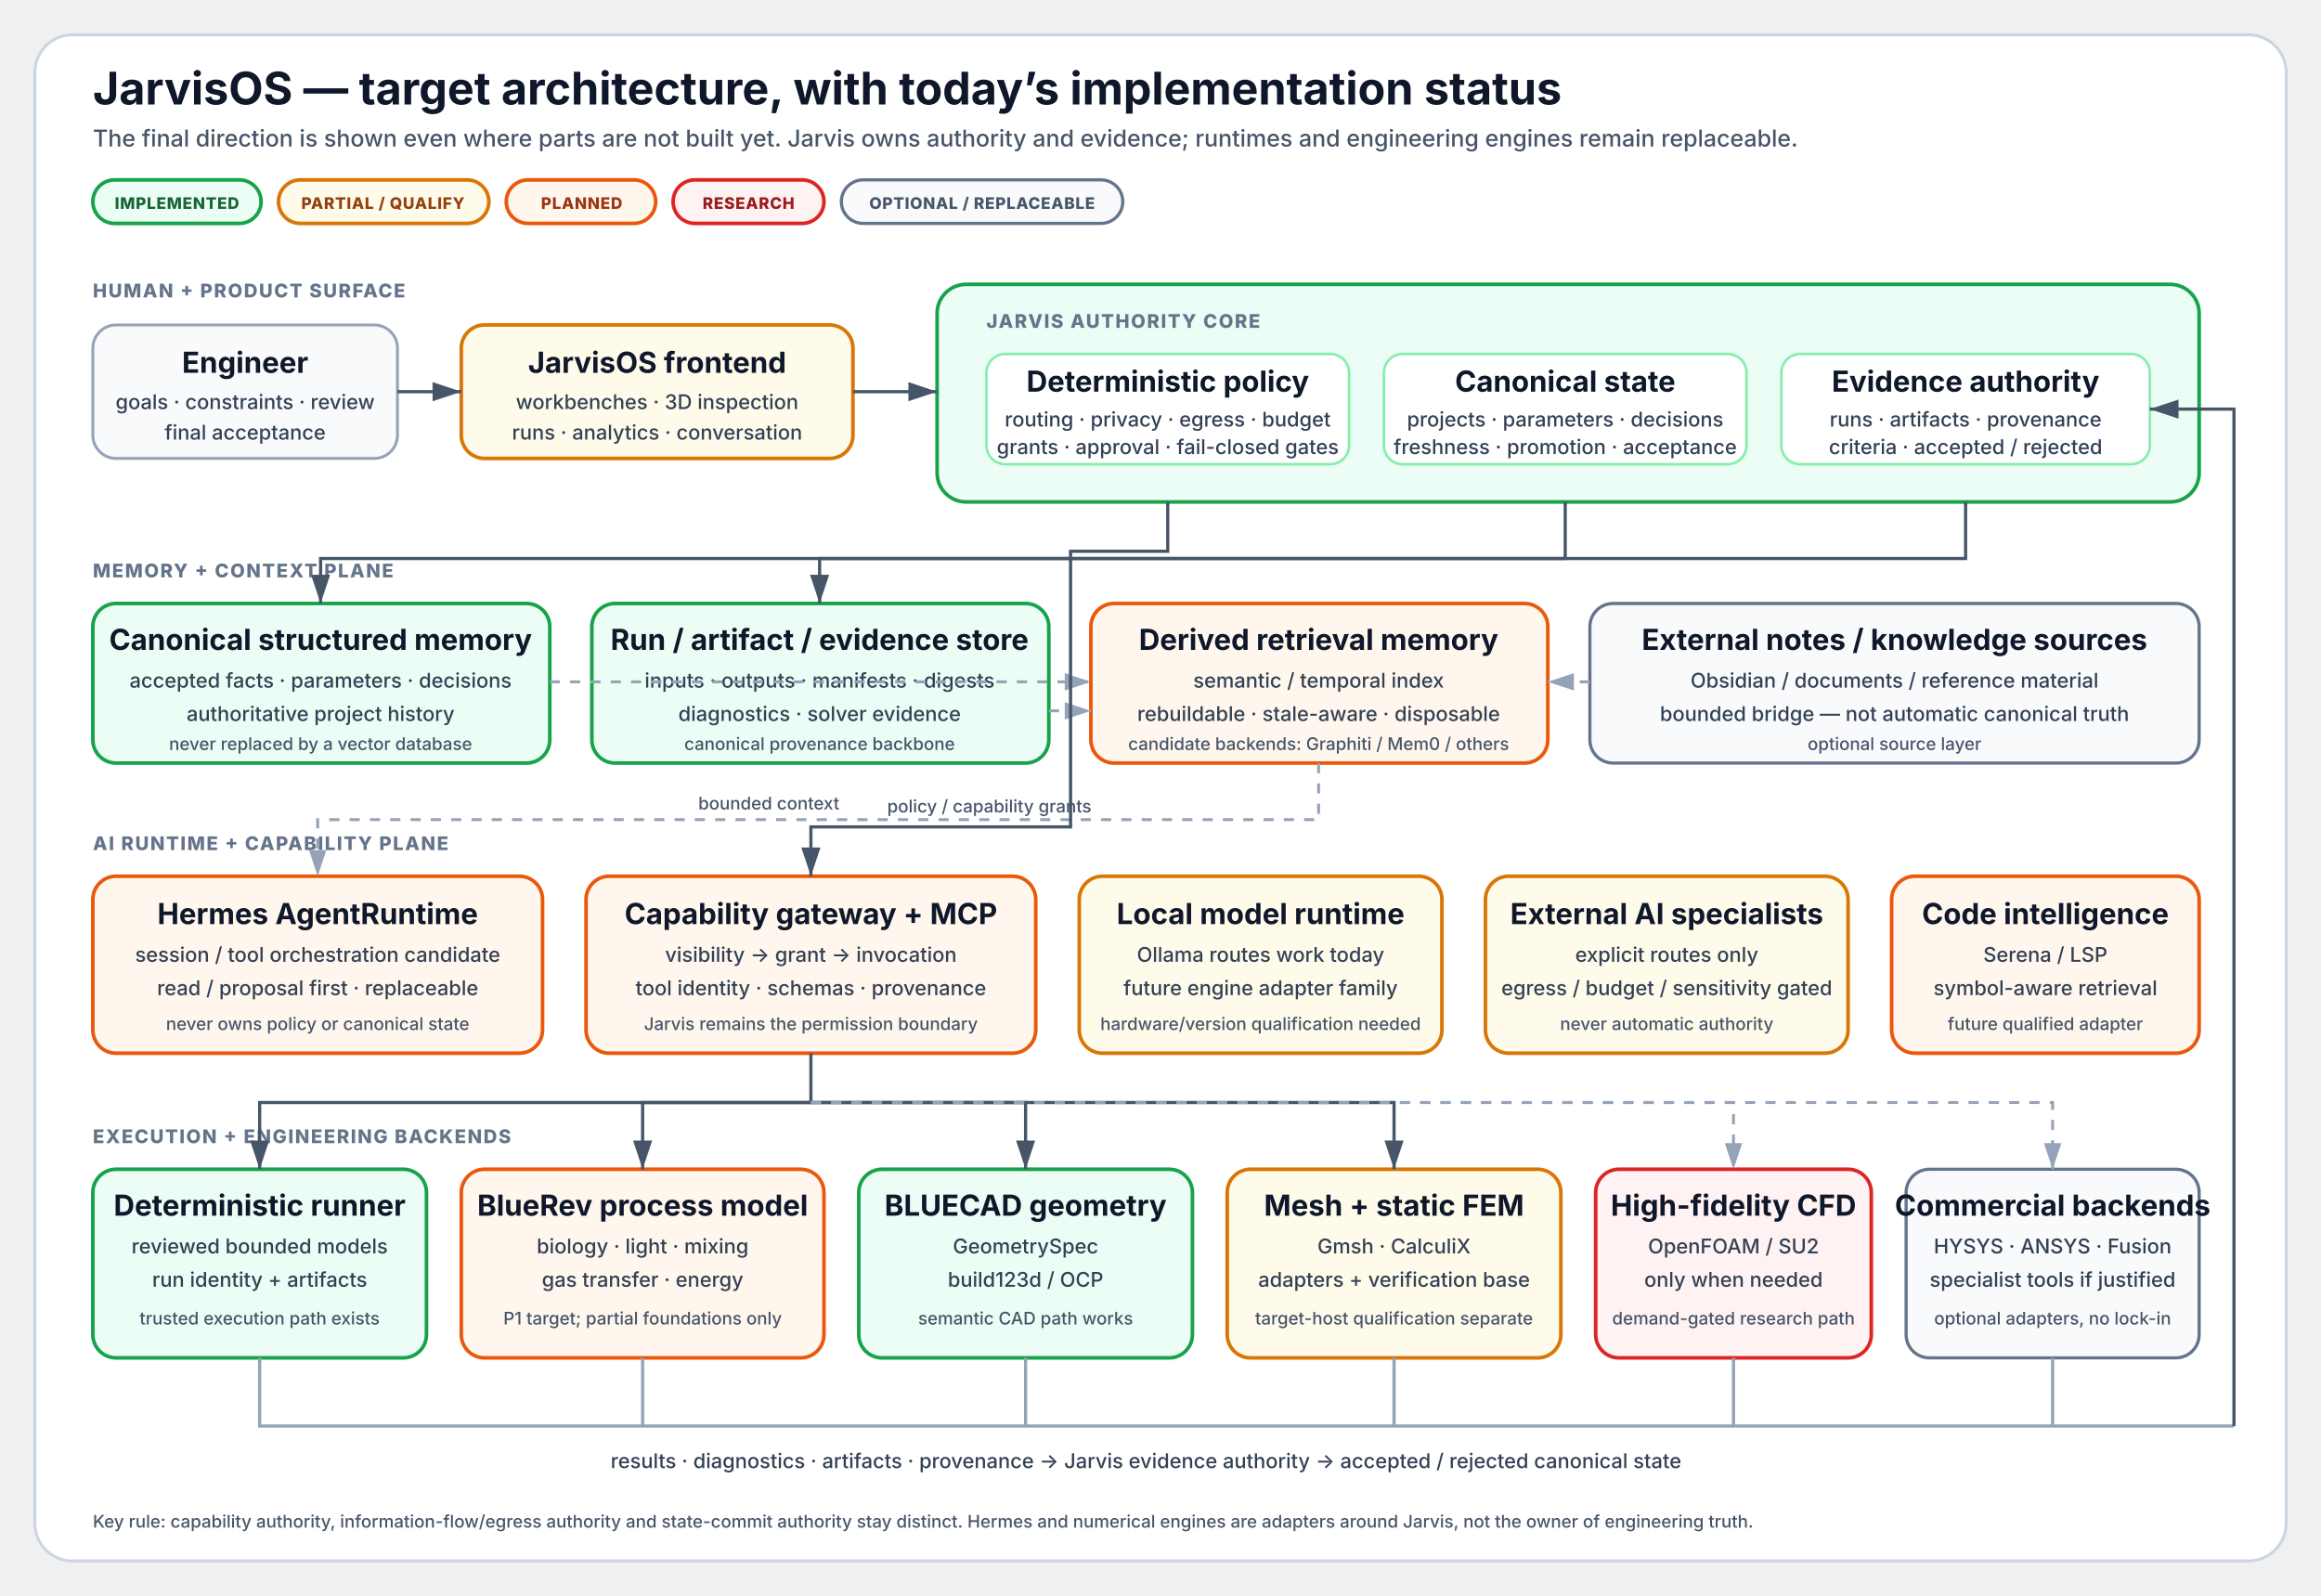
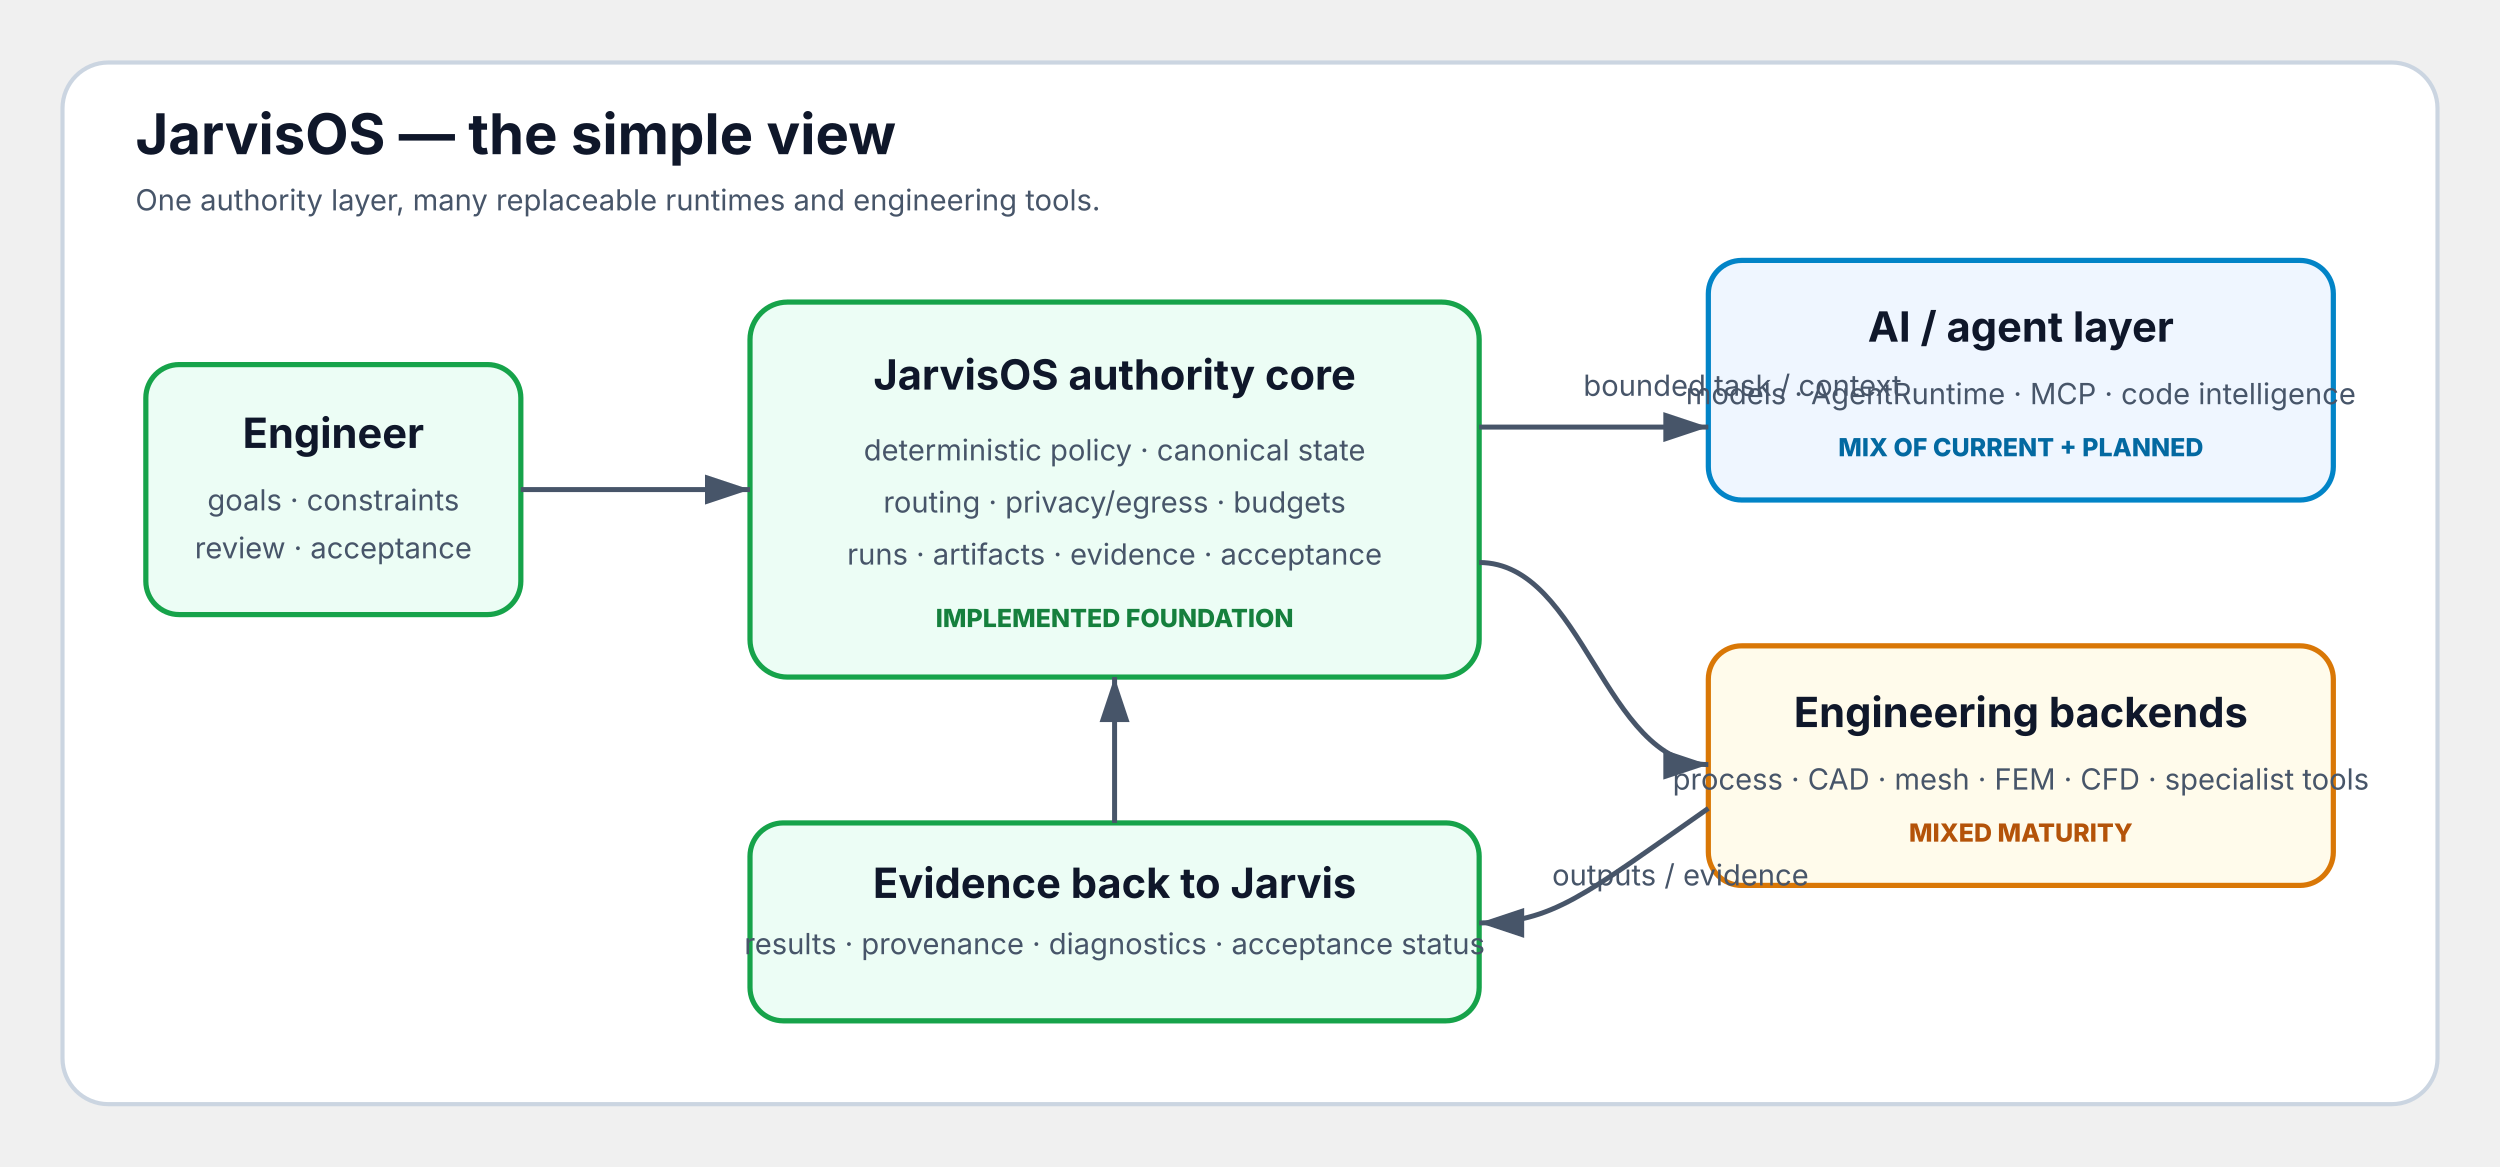
- <svg xmlns="http://www.w3.org/2000/svg" width="1600" height="1100" viewBox="0 0 1600 1100" role="img" aria-labelledby="title desc">
+ <svg xmlns="http://www.w3.org/2000/svg" width="1200" height="560" viewBox="0 0 1200 560" role="img" aria-labelledby="title desc">
  <defs>
-     <marker id="arrow" markerWidth="10" markerHeight="10" refX="9" refY="3" orient="auto" markerUnits="strokeWidth">
+     <marker id="arrow" markerWidth="10" markerHeight="10" refX="9" refY="3" orient="auto">
      <path d="M0,0 L0,6 L9,3 z" fill="#475569" />
    </marker>
-     <marker id="arrowLight" markerWidth="10" markerHeight="10" refX="9" refY="3" orient="auto" markerUnits="strokeWidth">
-       <path d="M0,0 L0,6 L9,3 z" fill="#94a3b8" />
-     </marker>
    <style>
-       .canvas{fill:#ffffff;stroke:#cbd5e1;stroke-width:2}
-       .implemented{fill:#ecfdf5;stroke:#16a34a;stroke-width:2.5}
-       .partial{fill:#fffbeb;stroke:#d97706;stroke-width:2.5}
-       .planned{fill:#fff7ed;stroke:#ea580c;stroke-width:2.5}
-       .research{fill:#fef2f2;stroke:#dc2626;stroke-width:2.5}
-       .external{fill:#f8fafc;stroke:#64748b;stroke-width:2.2}
-       .neutral{fill:#f8fafc;stroke:#94a3b8;stroke-width:2}
-       .title{font-family:system-ui,-apple-system,"Segoe UI",sans-serif;fill:#0f172a;font-size:31px;font-weight:750}
-       .subtitle{font-family:system-ui,-apple-system,"Segoe UI",sans-serif;fill:#475569;font-size:16px;font-weight:450}
-       .h2{font-family:system-ui,-apple-system,"Segoe UI",sans-serif;fill:#0f172a;font-size:20px;font-weight:700}
-       .body{font-family:system-ui,-apple-system,"Segoe UI",sans-serif;fill:#334155;font-size:14px;font-weight:480}
-       .tiny{font-family:system-ui,-apple-system,"Segoe UI",sans-serif;fill:#475569;font-size:12px;font-weight:500}
-       .chip{font-family:system-ui,-apple-system,"Segoe UI",sans-serif;font-size:11px;font-weight:800;letter-spacing:.45px}
-       .band{font-family:system-ui,-apple-system,"Segoe UI",sans-serif;fill:#64748b;font-size:13px;font-weight:800;letter-spacing:1px}
-       .line{stroke:#475569;stroke-width:2.2;fill:none;marker-end:url(#arrow)}
-       .dash{stroke:#94a3b8;stroke-width:2;fill:none;stroke-dasharray:7 7;marker-end:url(#arrowLight)}
-       .bus{stroke:#94a3b8;stroke-width:2.2;fill:none}
+       .frame{fill:#fff;stroke:#cbd5e1;stroke-width:2}.implemented{fill:#ecfdf5;stroke:#16a34a;stroke-width:2.5}.partial{fill:#fffbeb;stroke:#d97706;stroke-width:2.5}.planned{fill:#eff6ff;stroke:#0284c7;stroke-width:2.5}.optional{fill:#f8fafc;stroke:#64748b;stroke-width:2}.title{font-family:system-ui,-apple-system,"Segoe UI",sans-serif;fill:#0f172a;font-size:27px;font-weight:750}.boxTitle{font-family:system-ui,-apple-system,"Segoe UI",sans-serif;fill:#0f172a;font-size:20px;font-weight:700}.sub{font-family:system-ui,-apple-system,"Segoe UI",sans-serif;fill:#475569;font-size:14px}.tag{font-family:system-ui,-apple-system,"Segoe UI",sans-serif;font-size:12px;font-weight:800}.line{stroke:#475569;stroke-width:2.4;fill:none;marker-end:url(#arrow)}
    </style>
  </defs>
-   <rect x="24" y="24" width="1552" height="1052" rx="26" class="canvas" />
-   <text x="64" y="72" class="title">JarvisOS — target architecture, with today’s implementation status</text>
-   <text x="64" y="101" class="subtitle">The final direction is shown even where parts are not built yet. Jarvis owns authority and evidence; runtimes and engineering engines remain replaceable.</text>
-   <g transform="translate(64 124)">
-     <rect x="0" y="0" width="116" height="30" rx="15" class="implemented" />
-     <text x="58" y="20" text-anchor="middle" class="chip" fill="#166534">IMPLEMENTED</text>
-     <rect x="128" y="0" width="145" height="30" rx="15" class="partial" />
-     <text x="200" y="20" text-anchor="middle" class="chip" fill="#92400e">PARTIAL / QUALIFY</text>
-     <rect x="285" y="0" width="103" height="30" rx="15" class="planned" />
-     <text x="337" y="20" text-anchor="middle" class="chip" fill="#9a3412">PLANNED</text>
-     <rect x="400" y="0" width="104" height="30" rx="15" class="research" />
-     <text x="452" y="20" text-anchor="middle" class="chip" fill="#991b1b">RESEARCH</text>
-     <rect x="516" y="0" width="194" height="30" rx="15" class="external" />
-     <text x="613" y="20" text-anchor="middle" class="chip" fill="#475569">OPTIONAL / REPLACEABLE</text>
-   </g>
-   <text x="64" y="205" class="band">HUMAN + PRODUCT SURFACE</text>
-   <rect x="64" y="224" width="210" height="92" rx="16" class="neutral" />
-   <text x="169" y="257" text-anchor="middle" class="h2">Engineer</text>
-   <text x="169" y="282" text-anchor="middle" class="body">goals · constraints · review</text>
-   <text x="169" y="303" text-anchor="middle" class="body">final acceptance</text>
-   <rect x="318" y="224" width="270" height="92" rx="16" class="partial" />
-   <text x="453" y="257" text-anchor="middle" class="h2">JarvisOS frontend</text>
-   <text x="453" y="282" text-anchor="middle" class="body">workbenches · 3D inspection</text>
-   <text x="453" y="303" text-anchor="middle" class="body">runs · analytics · conversation</text>
-   <rect x="646" y="196" width="870" height="150" rx="20" class="implemented" />
-   <text x="680" y="226" class="band" fill="#166534">JARVIS AUTHORITY CORE</text>
-   <rect x="680" y="244" width="250" height="76" rx="13" fill="#ffffff" stroke="#86efac" stroke-width="1.8" />
-   <text x="805" y="270" text-anchor="middle" class="h2">Deterministic policy</text>
-   <text x="805" y="294" text-anchor="middle" class="body">routing · privacy · egress · budget</text>
-   <text x="805" y="313" text-anchor="middle" class="body">grants · approval · fail-closed gates</text>
-   <rect x="954" y="244" width="250" height="76" rx="13" fill="#ffffff" stroke="#86efac" stroke-width="1.8" />
-   <text x="1079" y="270" text-anchor="middle" class="h2">Canonical state</text>
-   <text x="1079" y="294" text-anchor="middle" class="body">projects · parameters · decisions</text>
-   <text x="1079" y="313" text-anchor="middle" class="body">freshness · promotion · acceptance</text>
-   <rect x="1228" y="244" width="254" height="76" rx="13" fill="#ffffff" stroke="#86efac" stroke-width="1.8" />
-   <text x="1355" y="270" text-anchor="middle" class="h2">Evidence authority</text>
-   <text x="1355" y="294" text-anchor="middle" class="body">runs · artifacts · provenance</text>
-   <text x="1355" y="313" text-anchor="middle" class="body">criteria · accepted / rejected</text>
-   <path d="M274 270 H318" class="line" />
-   <path d="M588 270 H646" class="line" />
-   <text x="64" y="398" class="band">MEMORY + CONTEXT PLANE</text>
-   <rect x="64" y="416" width="315" height="110" rx="16" class="implemented" />
-   <text x="221" y="448" text-anchor="middle" class="h2">Canonical structured memory</text>
-   <text x="221" y="474" text-anchor="middle" class="body">accepted facts · parameters · decisions</text>
-   <text x="221" y="497" text-anchor="middle" class="body">authoritative project history</text>
-   <text x="221" y="517" text-anchor="middle" class="tiny">never replaced by a vector database</text>
-   <rect x="408" y="416" width="315" height="110" rx="16" class="implemented" />
-   <text x="565" y="448" text-anchor="middle" class="h2">Run / artifact / evidence store</text>
-   <text x="565" y="474" text-anchor="middle" class="body">inputs · outputs · manifests · digests</text>
-   <text x="565" y="497" text-anchor="middle" class="body">diagnostics · solver evidence</text>
-   <text x="565" y="517" text-anchor="middle" class="tiny">canonical provenance backbone</text>
-   <rect x="752" y="416" width="315" height="110" rx="16" class="planned" />
-   <text x="909" y="448" text-anchor="middle" class="h2">Derived retrieval memory</text>
-   <text x="909" y="474" text-anchor="middle" class="body">semantic / temporal index</text>
-   <text x="909" y="497" text-anchor="middle" class="body">rebuildable · stale-aware · disposable</text>
-   <text x="909" y="517" text-anchor="middle" class="tiny">candidate backends: Graphiti / Mem0 / others</text>
-   <rect x="1096" y="416" width="420" height="110" rx="16" class="external" />
-   <text x="1306" y="448" text-anchor="middle" class="h2">External notes / knowledge sources</text>
-   <text x="1306" y="474" text-anchor="middle" class="body">Obsidian / documents / reference material</text>
-   <text x="1306" y="497" text-anchor="middle" class="body">bounded bridge — not automatic canonical truth</text>
-   <text x="1306" y="517" text-anchor="middle" class="tiny">optional source layer</text>
-   <path d="M379 470 H752" class="dash" />
-   <path d="M723 490 H752" class="dash" />
-   <path d="M1096 470 H1067" class="dash" />
-   <text x="64" y="586" class="band">AI RUNTIME + CAPABILITY PLANE</text>
-   <rect x="64" y="604" width="310" height="122" rx="16" class="planned" />
-   <text x="219" y="637" text-anchor="middle" class="h2">Hermes AgentRuntime</text>
-   <text x="219" y="663" text-anchor="middle" class="body">session / tool orchestration candidate</text>
-   <text x="219" y="686" text-anchor="middle" class="body">read / proposal first · replaceable</text>
-   <text x="219" y="710" text-anchor="middle" class="tiny">never owns policy or canonical state</text>
-   <rect x="404" y="604" width="310" height="122" rx="16" class="planned" />
-   <text x="559" y="637" text-anchor="middle" class="h2">Capability gateway + MCP</text>
-   <text x="559" y="663" text-anchor="middle" class="body">visibility → grant → invocation</text>
-   <text x="559" y="686" text-anchor="middle" class="body">tool identity · schemas · provenance</text>
-   <text x="559" y="710" text-anchor="middle" class="tiny">Jarvis remains the permission boundary</text>
-   <rect x="744" y="604" width="250" height="122" rx="16" class="partial" />
-   <text x="869" y="637" text-anchor="middle" class="h2">Local model runtime</text>
-   <text x="869" y="663" text-anchor="middle" class="body">Ollama routes work today</text>
-   <text x="869" y="686" text-anchor="middle" class="body">future engine adapter family</text>
-   <text x="869" y="710" text-anchor="middle" class="tiny">hardware/version qualification needed</text>
-   <rect x="1024" y="604" width="250" height="122" rx="16" class="partial" />
-   <text x="1149" y="637" text-anchor="middle" class="h2">External AI specialists</text>
-   <text x="1149" y="663" text-anchor="middle" class="body">explicit routes only</text>
-   <text x="1149" y="686" text-anchor="middle" class="body">egress / budget / sensitivity gated</text>
-   <text x="1149" y="710" text-anchor="middle" class="tiny">never automatic authority</text>
-   <rect x="1304" y="604" width="212" height="122" rx="16" class="planned" />
-   <text x="1410" y="637" text-anchor="middle" class="h2">Code intelligence</text>
-   <text x="1410" y="663" text-anchor="middle" class="body">Serena / LSP</text>
-   <text x="1410" y="686" text-anchor="middle" class="body">symbol-aware retrieval</text>
-   <text x="1410" y="710" text-anchor="middle" class="tiny">future qualified adapter</text>
-   <path d="M909 526 V565 H219 V604" class="dash" />
-   <text x="530" y="558" text-anchor="middle" class="tiny">bounded context</text>
-   <path d="M805 346 V380 H738 V570 H559 V604" class="line" />
-   <text x="682" y="560" text-anchor="middle" class="tiny">policy / capability grants</text>
-   <path d="M1079 346 V385 H221 V416" class="line" />
-   <path d="M1355 346 V385 H565 V416" class="line" />
-   <text x="64" y="788" class="band">EXECUTION + ENGINEERING BACKENDS</text>
-   <rect x="64" y="806" width="230" height="130" rx="16" class="implemented" />
-   <text x="179" y="838" text-anchor="middle" class="h2">Deterministic runner</text>
-   <text x="179" y="864" text-anchor="middle" class="body">reviewed bounded models</text>
-   <text x="179" y="887" text-anchor="middle" class="body">run identity + artifacts</text>
-   <text x="179" y="913" text-anchor="middle" class="tiny">trusted execution path exists</text>
-   <rect x="318" y="806" width="250" height="130" rx="16" class="planned" />
-   <text x="443" y="838" text-anchor="middle" class="h2">BlueRev process model</text>
-   <text x="443" y="864" text-anchor="middle" class="body">biology · light · mixing</text>
-   <text x="443" y="887" text-anchor="middle" class="body">gas transfer · energy</text>
-   <text x="443" y="913" text-anchor="middle" class="tiny">P1 target; partial foundations only</text>
-   <rect x="592" y="806" width="230" height="130" rx="16" class="implemented" />
-   <text x="707" y="838" text-anchor="middle" class="h2">BLUECAD geometry</text>
-   <text x="707" y="864" text-anchor="middle" class="body">GeometrySpec</text>
-   <text x="707" y="887" text-anchor="middle" class="body">build123d / OCP</text>
-   <text x="707" y="913" text-anchor="middle" class="tiny">semantic CAD path works</text>
-   <rect x="846" y="806" width="230" height="130" rx="16" class="partial" />
-   <text x="961" y="838" text-anchor="middle" class="h2">Mesh + static FEM</text>
-   <text x="961" y="864" text-anchor="middle" class="body">Gmsh · CalculiX</text>
-   <text x="961" y="887" text-anchor="middle" class="body">adapters + verification base</text>
-   <text x="961" y="913" text-anchor="middle" class="tiny">target-host qualification separate</text>
-   <rect x="1100" y="806" width="190" height="130" rx="16" class="research" />
-   <text x="1195" y="838" text-anchor="middle" class="h2">High-fidelity CFD</text>
-   <text x="1195" y="864" text-anchor="middle" class="body">OpenFOAM / SU2</text>
-   <text x="1195" y="887" text-anchor="middle" class="body">only when needed</text>
-   <text x="1195" y="913" text-anchor="middle" class="tiny">demand-gated research path</text>
-   <rect x="1314" y="806" width="202" height="130" rx="16" class="external" />
-   <text x="1415" y="838" text-anchor="middle" class="h2">Commercial backends</text>
-   <text x="1415" y="864" text-anchor="middle" class="body">HYSYS · ANSYS · Fusion</text>
-   <text x="1415" y="887" text-anchor="middle" class="body">specialist tools if justified</text>
-   <text x="1415" y="913" text-anchor="middle" class="tiny">optional adapters, no lock-in</text>
-   <path d="M559 726 V760 H179 V806" class="line" />
-   <path d="M559 760 H443 V806" class="line" />
-   <path d="M559 760 H707 V806" class="line" />
-   <path d="M559 760 H961 V806" class="line" />
-   <path d="M559 760 H1195 V806" class="dash" />
-   <path d="M559 760 H1415 V806" class="dash" />
-   <path d="M179 936 V983 H1540" class="bus" />
-   <path d="M443 936 V983" class="bus" />
-   <path d="M707 936 V983" class="bus" />
-   <path d="M961 936 V983" class="bus" />
-   <path d="M1195 936 V983" class="bus" />
-   <path d="M1415 936 V983" class="bus" />
-   <path d="M1540 983 V282 H1482" class="line" />
-   <text x="790" y="1012" text-anchor="middle" class="body">results · diagnostics · artifacts · provenance → Jarvis evidence authority → accepted / rejected canonical state</text>
-   <text x="64" y="1053" class="tiny">Key rule: capability authority, information-flow/egress authority and state-commit authority stay distinct. Hermes and numerical engines are adapters around Jarvis, not the owner of engineering truth.</text>
+   <rect x="30" y="30" width="1140" height="500" rx="22" class="frame" />
+   <text x="65" y="74" class="title">JarvisOS — the simple view</text>
+   <text x="65" y="101" class="sub">One authority layer, many replaceable runtimes and engineering tools.</text>
+   <rect x="70" y="175" width="180" height="120" rx="16" class="implemented" />
+   <text x="160" y="215" text-anchor="middle" class="boxTitle">Engineer</text>
+   <text x="160" y="245" text-anchor="middle" class="sub">goals · constraints</text>
+   <text x="160" y="268" text-anchor="middle" class="sub">review · acceptance</text>
+   <rect x="360" y="145" width="350" height="180" rx="18" class="implemented" />
+   <text x="535" y="187" text-anchor="middle" class="boxTitle">JarvisOS authority core</text>
+   <text x="535" y="221" text-anchor="middle" class="sub">deterministic policy · canonical state</text>
+   <text x="535" y="246" text-anchor="middle" class="sub">routing · privacy/egress · budgets</text>
+   <text x="535" y="271" text-anchor="middle" class="sub">runs · artifacts · evidence · acceptance</text>
+   <text x="535" y="301" text-anchor="middle" class="tag" fill="#15803d">IMPLEMENTED FOUNDATION</text>
+   <rect x="820" y="125" width="300" height="115" rx="16" class="planned" />
+   <text x="970" y="164" text-anchor="middle" class="boxTitle">AI / agent layer</text>
+   <text x="970" y="194" text-anchor="middle" class="sub">models · AgentRuntime · MCP · code intelligence</text>
+   <text x="970" y="219" text-anchor="middle" class="tag" fill="#0369a1">MIX OF CURRENT + PLANNED</text>
+   <rect x="820" y="310" width="300" height="115" rx="16" class="partial" />
+   <text x="970" y="349" text-anchor="middle" class="boxTitle">Engineering backends</text>
+   <text x="970" y="379" text-anchor="middle" class="sub">process · CAD · mesh · FEM · CFD · specialist tools</text>
+   <text x="970" y="404" text-anchor="middle" class="tag" fill="#b45309">MIXED MATURITY</text>
+   <rect x="360" y="395" width="350" height="95" rx="16" class="implemented" />
+   <text x="535" y="431" text-anchor="middle" class="boxTitle">Evidence back to Jarvis</text>
+   <text x="535" y="458" text-anchor="middle" class="sub">results · provenance · diagnostics · acceptance status</text>
+   <path d="M250 235 H360" class="line" />
+   <path d="M710 205 H820" class="line" />
+   <path d="M710 270 C760 270 770 367 820 367" class="line" />
+   <path d="M820 388 C760 430 745 443 710 443" class="line" />
+   <path d="M535 395 V325" class="line" />
+   <text x="760" y="190" class="sub">bounded task / context</text>
+   <text x="745" y="425" class="sub">outputs / evidence</text>
</svg>
